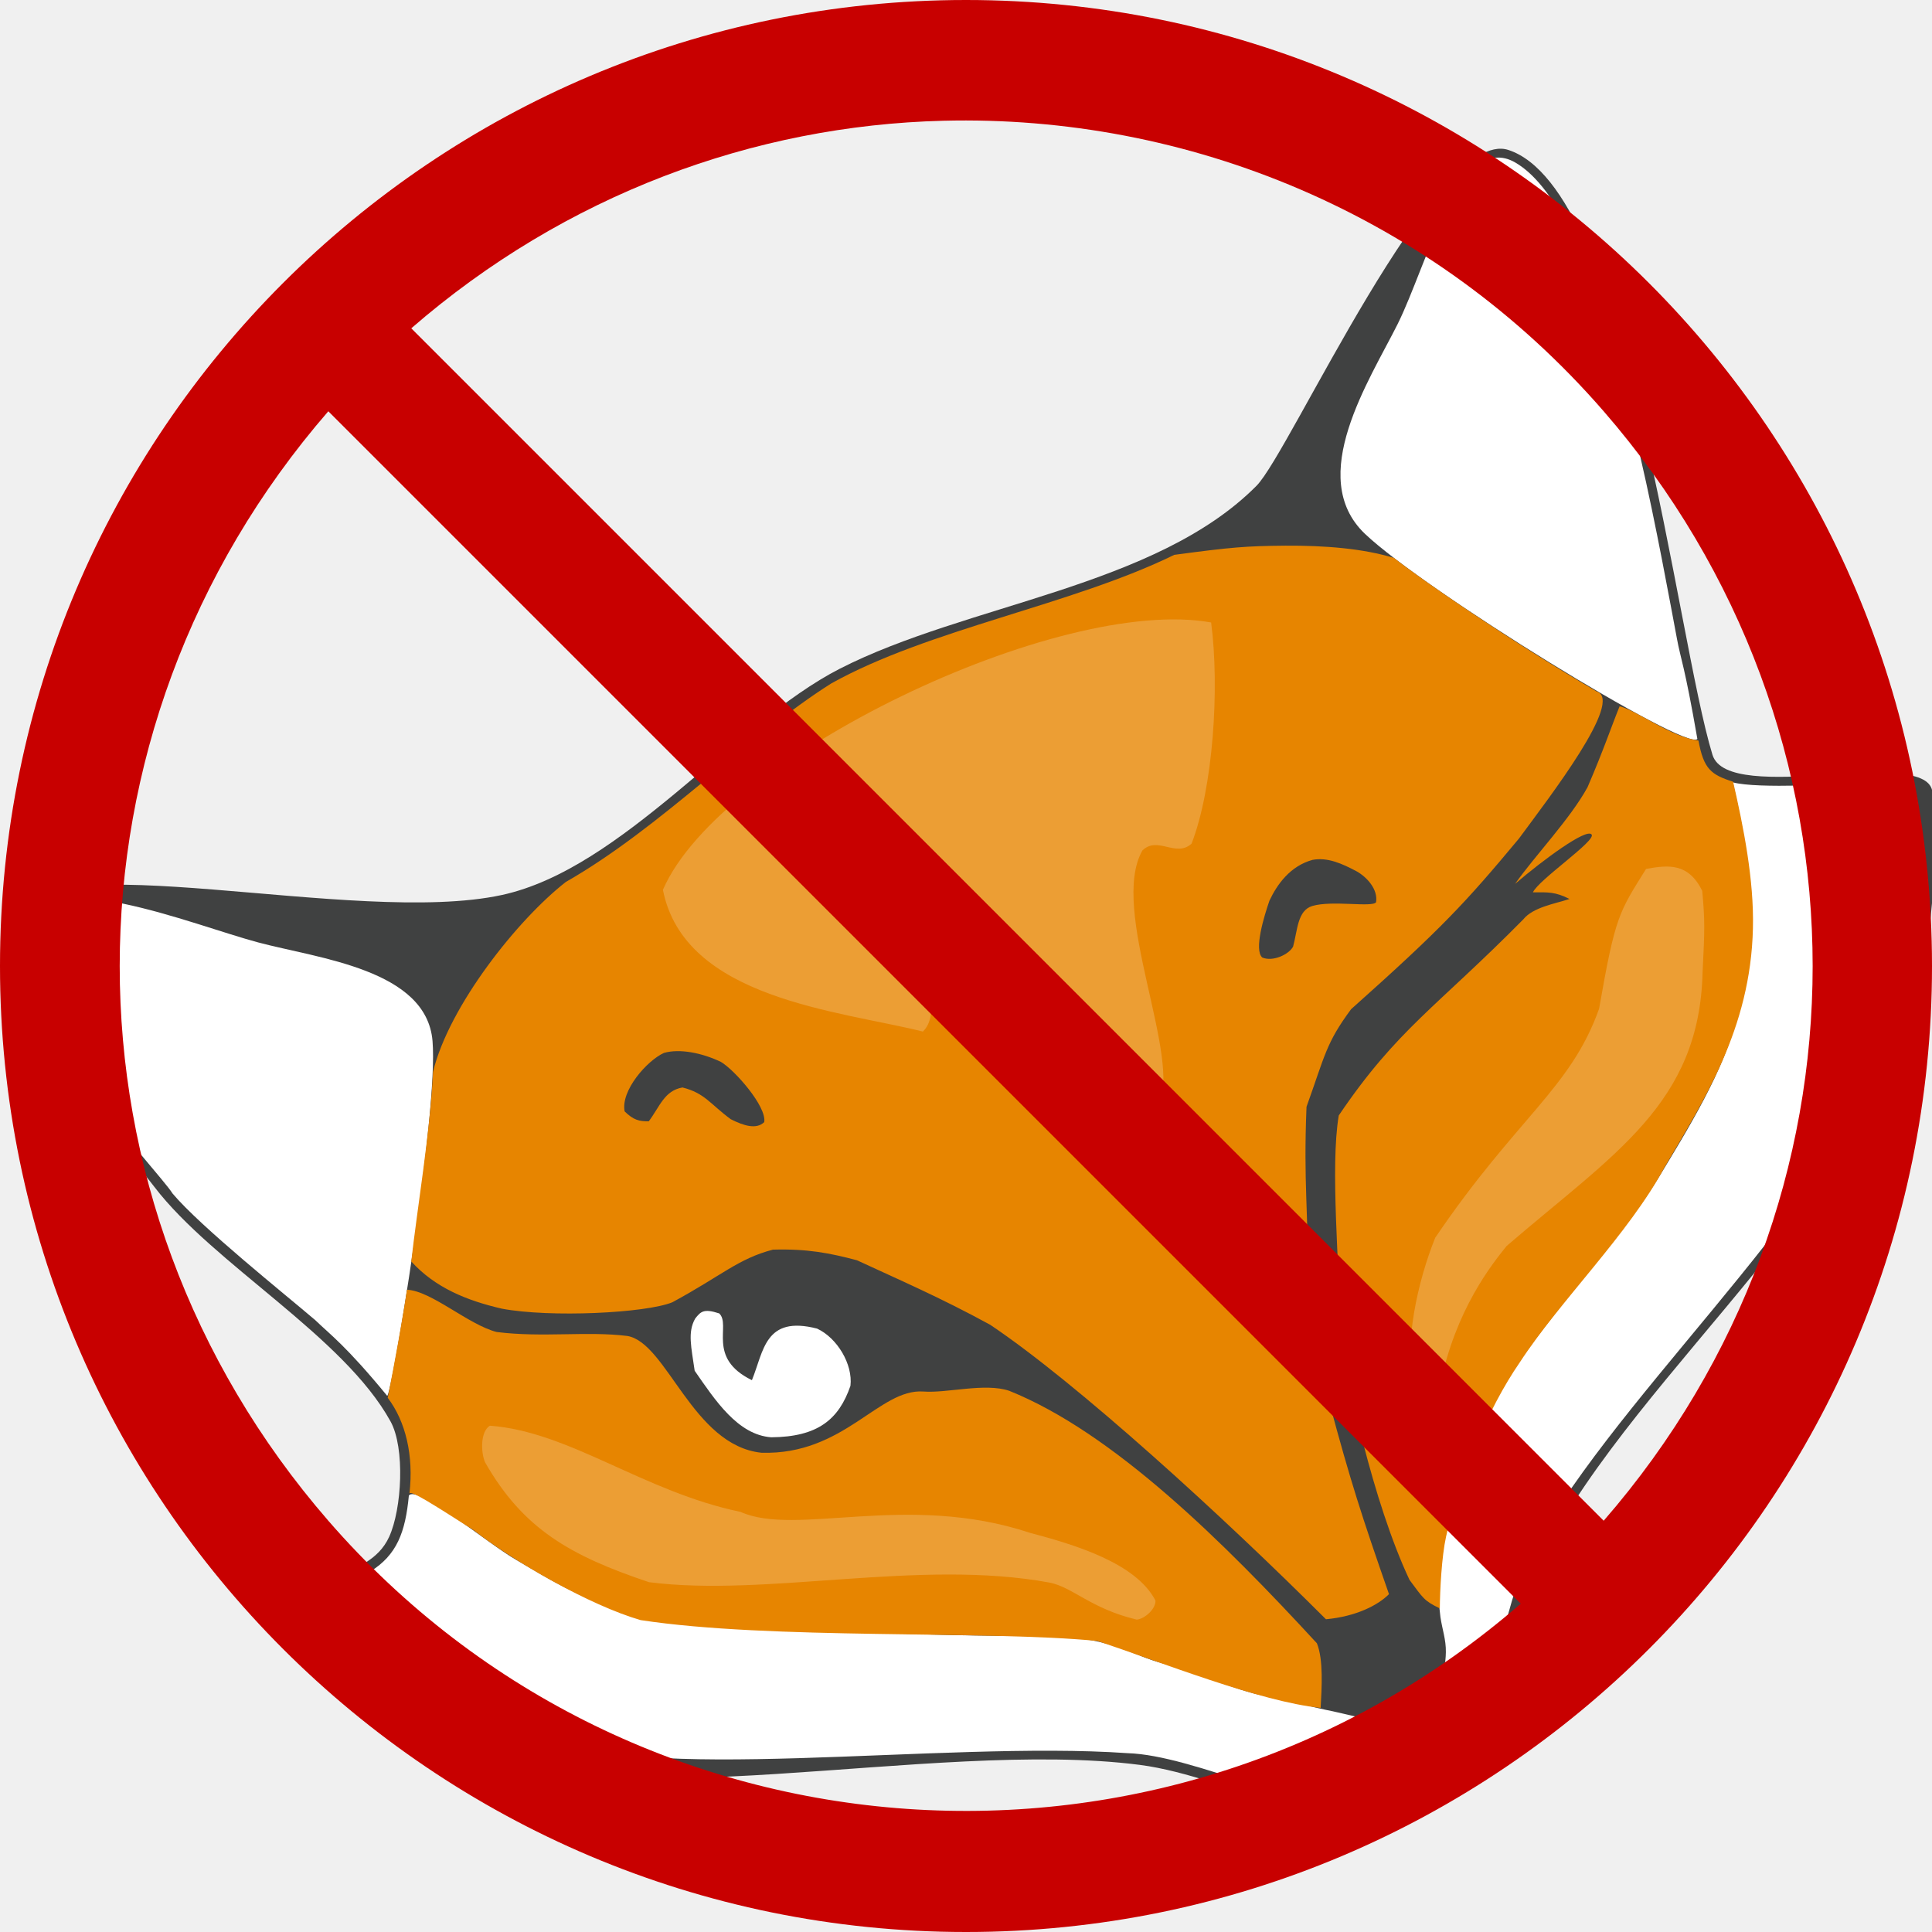
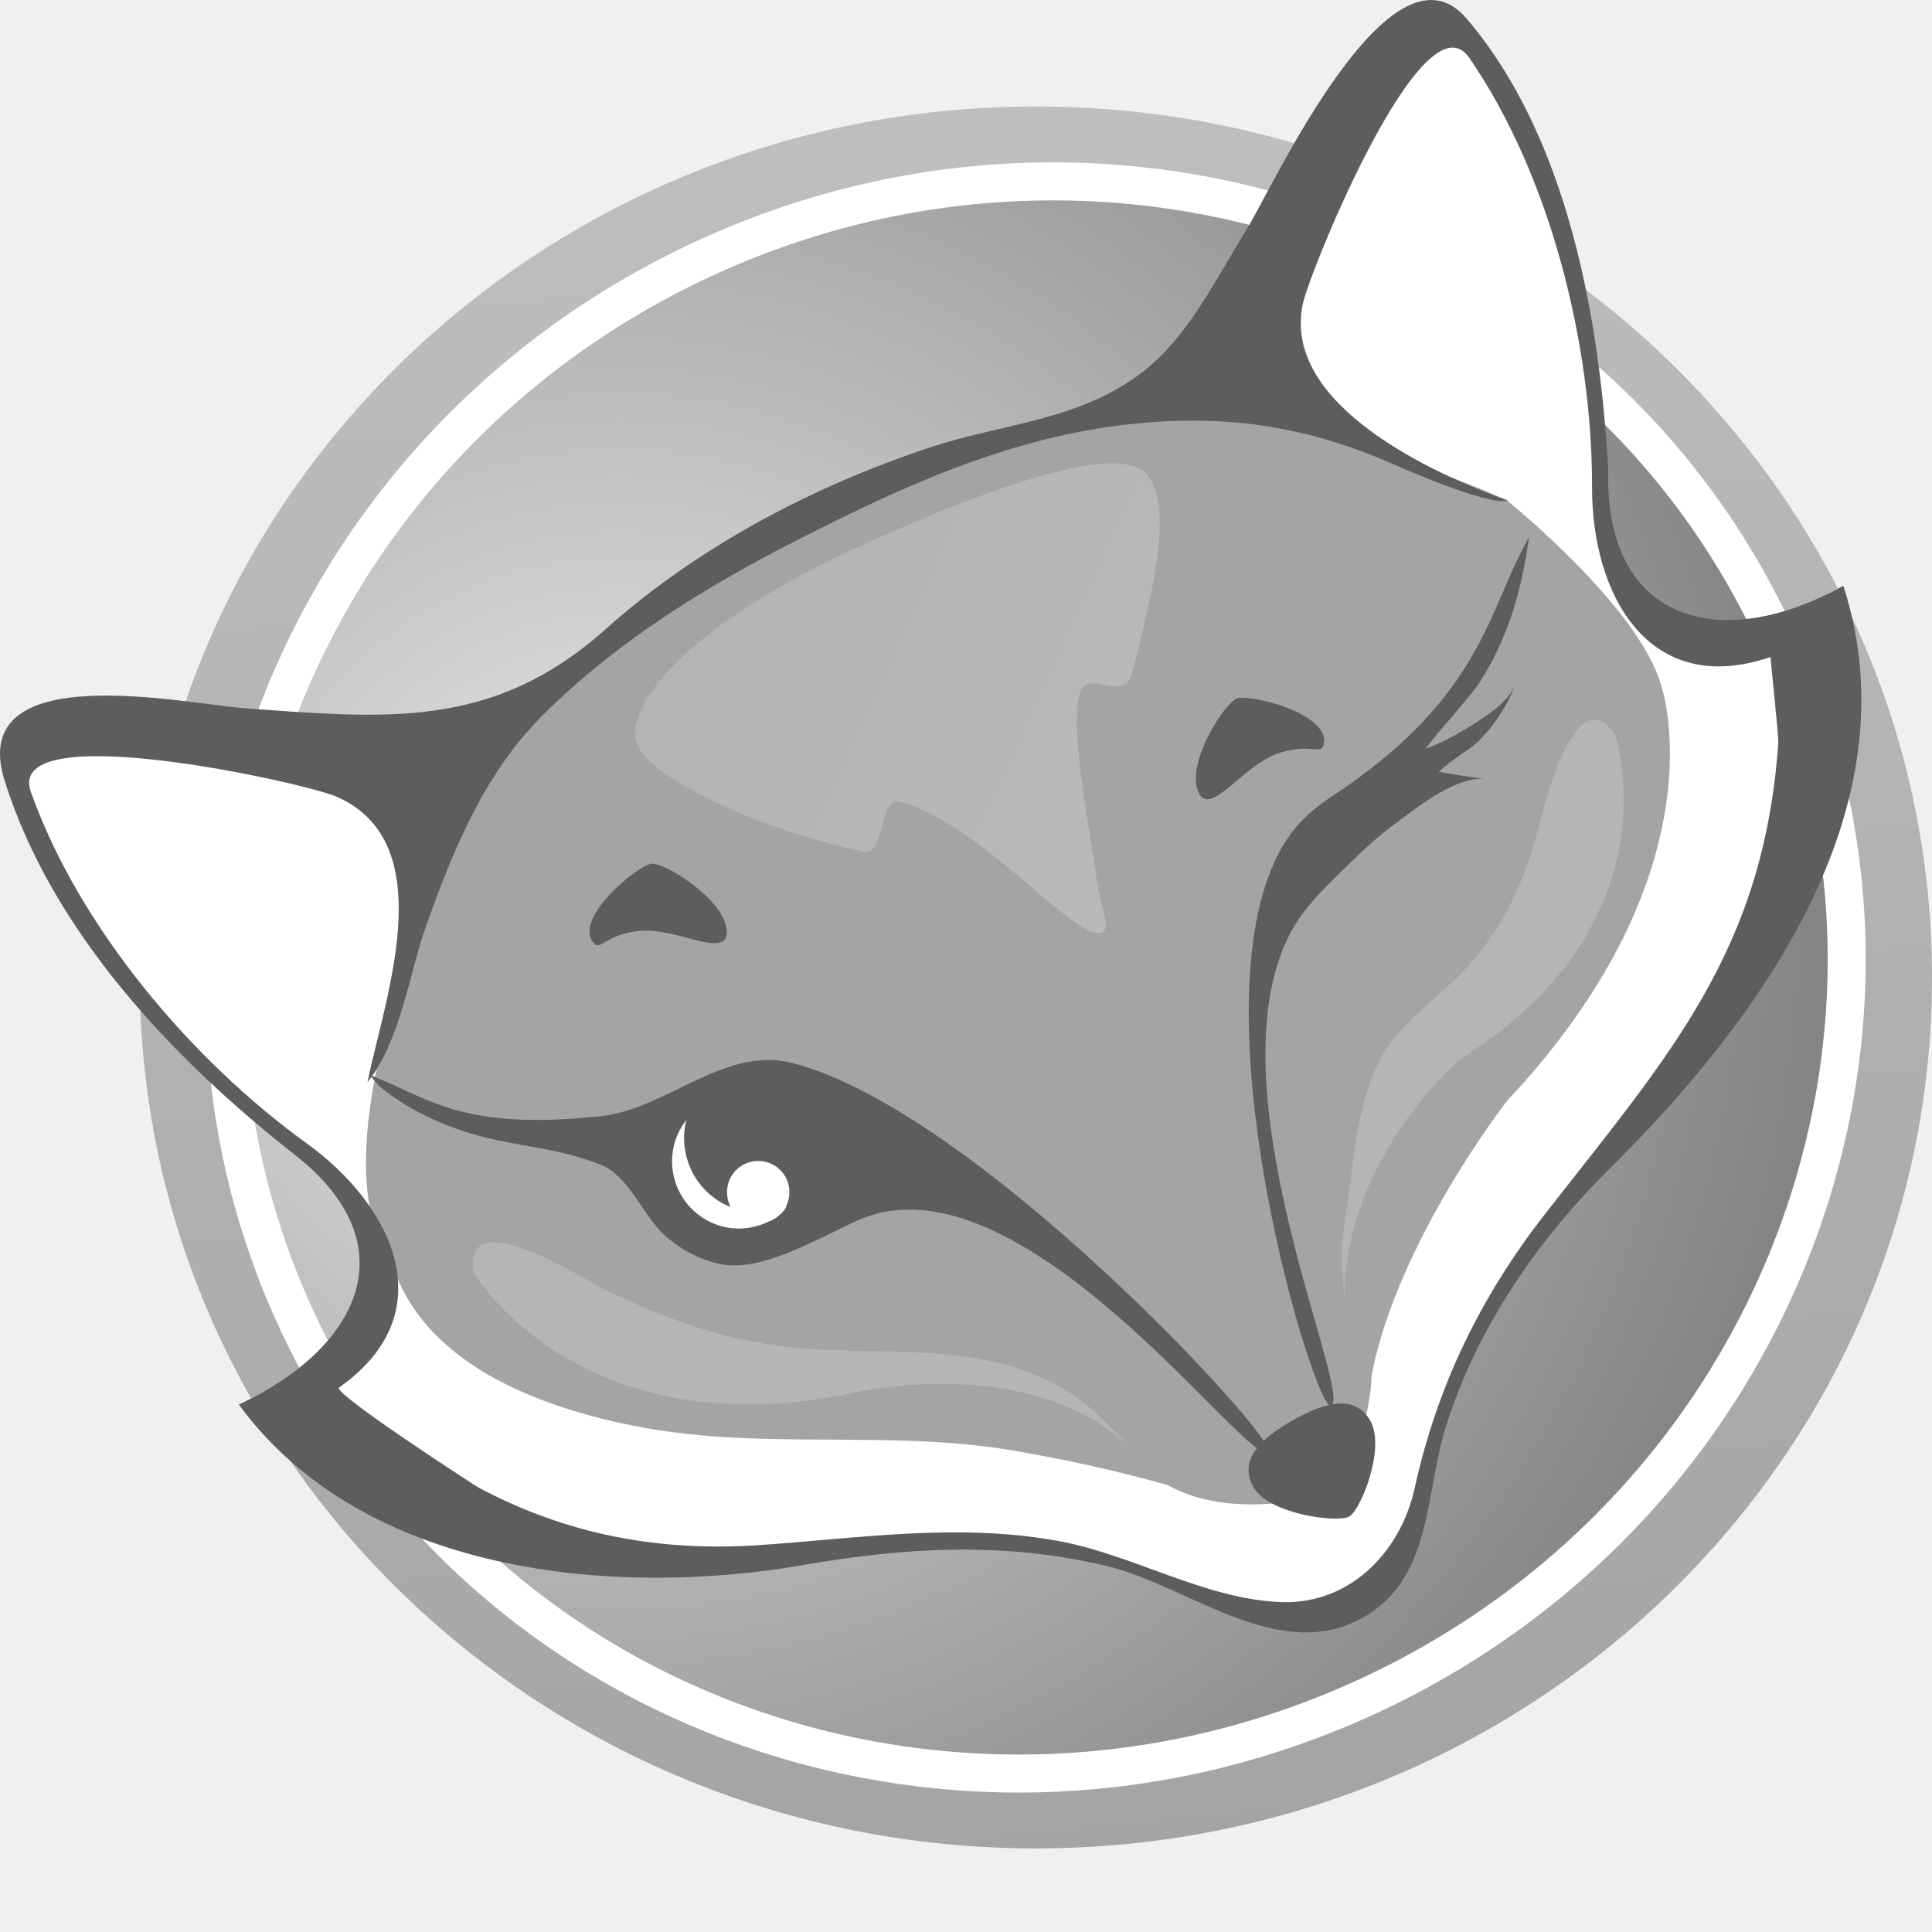
- <svg xmlns="http://www.w3.org/2000/svg" width="48" height="48" viewBox="0 0 16 16" version="1.0">
-   <defs />
-   <g id="fp-toolbar-icon-wrapper">
-     <path d="M 6.953,5.539 C 6.079,5.987 5.156,7.195 4.156,7.412 C 2.939,7.676 0.327,6.966 0.154,7.595 C -0.048,8.331 0.762,9.156 1.279,9.83 C 1.769,10.47 2.845,11.065 3.234,11.771 C 3.356,11.992 3.328,12.497 3.223,12.727 C 3.044,13.121 2.436,13 2.419,13.432 C 2.396,13.979 3.554,14.105 3.999,14.423 C 4.951,15.104 7.714,14.393 9.439,14.616 C 10.222,14.717 11.149,15.322 11.847,14.954 C 12.397,14.665 12.408,13.761 12.639,13.185 C 13.275,11.596 15.339,10.113 15.81,8.377 C 15.951,7.855 16.051,7.644 16.004,6.568 C 15.985,6.163 14.314,6.679 14.182,6.251 C 13.878,5.261 13.491,1.569 12.492,1.242 C 11.889,1.044 10.685,3.742 10.406,4.023 C 9.569,4.866 8.01,4.998 6.953,5.539 z" child="1" style="fill:#404141;fill-opacity:1;fill-rule:evenodd;" />
-     <path d="M 0.206,7.665 C 0.343,7.139 1.6,7.662 2.139,7.805 C 2.638,7.938 3.532,8.028 3.582,8.621 C 3.632,9.215 3.238,11.592 3.206,11.559 C 2.866,11.145 2.733,11.051 2.611,10.933 C 2.369,10.726 1.662,10.161 1.429,9.884 C 1.302,9.681 0.02,8.372 0.206,7.665 z M 12.549,1.346 C 12.088,1.079 11.823,2.186 11.574,2.685 C 11.343,3.147 10.811,3.951 11.304,4.421 C 11.794,4.888 13.966,6.224 14.057,6.12 C 13.95,5.504 13.918,5.456 13.888,5.291 C 13.836,5.015 13.71,4.321 13.586,3.79 C 13.54,3.595 13.182,1.712 12.549,1.346 z M 3.386,12.386 C 3.357,12.689 3.288,12.878 3.063,13.017 C 2.703,13.215 3.97,13.989 4.539,14.358 C 5.206,14.791 7.805,14.411 9.338,14.519 C 9.893,14.536 10.797,15.013 11.368,14.98 C 11.545,14.97 11.863,14.885 11.983,14.755 C 12.37,14.335 12.388,13.452 12.642,12.94 C 13.282,11.651 15.119,10.063 15.605,8.709 C 15.683,7.836 15.781,6.513 15.52,6.487 C 15.215,6.492 14.561,6.535 14.35,6.479 C 14.462,6.968 14.625,7.781 14.381,8.429 C 14.285,8.859 13.967,9.37 13.739,9.747 C 13.373,10.352 12.684,11.009 12.364,11.641 C 12.224,11.917 12.208,12.038 12.088,12.323 C 12.063,12.382 11.982,12.663 11.946,12.826 C 11.909,12.989 11.907,13.229 11.929,13.391 C 11.944,13.495 11.976,13.578 11.974,13.683 C 11.971,13.864 11.915,13.936 11.789,14.082 C 11.682,14.206 11.555,14.224 11.395,14.235 C 11.3,14.241 11.13,14.191 11.037,14.172 C 10.877,14.141 10.663,14.081 10.502,14.051 C 10.223,13.999 9.907,13.848 9.632,13.776 C 9.374,13.709 9.215,13.569 8.752,13.554 C 8.307,13.539 7.608,13.571 5.318,13.413 C 4.745,13.212 4.537,13.07 4.273,12.917 C 4.031,12.777 3.451,12.291 3.386,12.386 z M 5.956,10.877 C 5.827,10.835 5.803,10.862 5.757,10.92 C 5.693,11.034 5.725,11.155 5.753,11.352 C 5.923,11.597 6.11,11.883 6.387,11.903 C 6.773,11.9 6.947,11.755 7.043,11.477 C 7.064,11.298 6.933,11.08 6.767,11.003 C 6.333,10.891 6.325,11.191 6.227,11.43 C 5.849,11.245 6.058,10.973 5.956,10.877 z" child="2" style="fill:#ffffff;fill-opacity:1;fill-rule:evenodd;" />
-     <path d="M 3.37,10.681 C 3.573,10.69 3.877,10.97 4.113,11.031 C 4.493,11.079 4.86,11.022 5.196,11.064 C 5.524,11.12 5.735,11.971 6.306,12.031 C 6.991,12.052 7.28,11.498 7.647,11.524 C 7.844,11.539 8.156,11.45 8.358,11.518 C 9.222,11.865 10.14,12.777 10.906,13.609 C 10.961,13.745 10.946,13.978 10.937,14.144 C 10.438,14.094 9.603,13.761 9.089,13.59 C 8.162,13.499 6.387,13.582 5.305,13.417 C 4.884,13.295 4.259,12.935 3.922,12.672 C 3.561,12.442 3.411,12.347 3.391,12.367 C 3.427,12.053 3.359,11.771 3.211,11.576 C 3.266,11.298 3.339,10.897 3.37,10.681 z M 13.413,5.849 C 13.558,5.885 13.838,6.104 14.066,6.133 C 14.109,6.369 14.17,6.416 14.353,6.474 C 14.438,6.845 14.527,7.287 14.517,7.688 C 14.498,8.523 14.106,9.119 13.783,9.67 C 13.489,10.218 12.915,10.777 12.586,11.283 C 12.321,11.666 12.083,12.246 11.976,12.724 C 11.939,12.892 11.925,13.172 11.924,13.32 C 11.791,13.256 11.786,13.235 11.673,13.084 C 11.37,12.442 11.141,11.387 11.099,11.008 C 11.094,10.495 11.015,9.664 11.087,9.238 C 11.571,8.522 11.898,8.34 12.615,7.614 C 12.696,7.513 12.876,7.485 12.998,7.445 C 12.881,7.385 12.82,7.389 12.695,7.39 C 12.742,7.285 13.221,6.962 13.181,6.911 C 13.139,6.856 12.782,7.119 12.547,7.32 C 12.715,7.082 13.002,6.784 13.147,6.52 C 13.282,6.207 13.343,6.021 13.413,5.849 z M 10.644,4.519 C 10.318,4.522 10.202,4.531 9.725,4.595 C 8.873,5.012 7.69,5.21 6.884,5.66 C 6.184,6.102 5.477,6.852 4.686,7.304 C 4.287,7.615 3.718,8.331 3.586,8.877 C 3.564,9.369 3.452,10.026 3.406,10.447 C 3.603,10.663 3.862,10.77 4.157,10.838 C 4.557,10.913 5.347,10.875 5.568,10.785 C 5.98,10.562 6.113,10.424 6.401,10.349 C 6.687,10.341 6.87,10.377 7.097,10.437 C 7.453,10.602 7.782,10.743 8.2,10.971 C 8.919,11.453 10.133,12.562 10.981,13.41 C 11.23,13.387 11.412,13.294 11.503,13.202 C 11.277,12.554 11.185,12.27 11.008,11.611 C 10.927,11.342 10.822,11.039 10.832,10.651 C 10.836,10.016 10.794,9.806 10.82,9.166 C 10.974,8.738 10.981,8.639 11.189,8.358 C 11.94,7.688 12.136,7.477 12.579,6.945 C 12.832,6.601 13.454,5.798 13.222,5.726 C 12.464,5.281 11.755,4.788 11.545,4.621 C 11.29,4.542 10.97,4.517 10.644,4.519 z M 10.87,7.121 C 10.994,7.098 11.113,7.151 11.237,7.217 C 11.321,7.265 11.413,7.365 11.396,7.472 C 11.365,7.517 11.032,7.454 10.868,7.503 C 10.745,7.54 10.746,7.702 10.709,7.839 C 10.675,7.904 10.542,7.967 10.454,7.93 C 10.382,7.868 10.47,7.583 10.513,7.459 C 10.576,7.325 10.684,7.172 10.87,7.121 z M 5.498,8.72 C 5.629,8.682 5.815,8.72 5.97,8.794 C 6.084,8.861 6.351,9.164 6.329,9.293 C 6.265,9.354 6.165,9.326 6.052,9.269 C 5.881,9.143 5.838,9.053 5.652,9.006 C 5.502,9.032 5.465,9.163 5.373,9.286 C 5.295,9.287 5.247,9.277 5.173,9.204 C 5.139,9.032 5.358,8.784 5.498,8.72 z" id="fp-toolbar-icon-3" child="3" style="fill:#e78500;fill-opacity:1;fill-rule:evenodd;" />
-     <path d="M 7.775,8.071 C 8.236,8.105 9.018,9.127 9.594,9.164 C 9.794,8.755 9.182,7.533 9.461,7.043 C 9.588,6.92 9.737,7.105 9.868,6.987 C 10.046,6.527 10.102,5.701 10.03,5.155 C 8.773,4.928 5.967,6.27 5.49,7.369 C 5.667,8.274 6.951,8.37 7.643,8.543 C 7.79,8.4 7.636,8.125 7.775,8.071 z M 4.057,11.807 C 4.719,11.856 5.327,12.353 6.133,12.521 C 6.595,12.728 7.51,12.356 8.529,12.694 C 8.902,12.793 9.408,12.944 9.569,13.255 C 9.573,13.323 9.481,13.407 9.414,13.413 C 9.032,13.322 8.884,13.143 8.69,13.106 C 7.616,12.908 6.35,13.228 5.375,13.103 C 4.722,12.884 4.332,12.662 4.017,12.11 C 3.981,12.026 3.978,11.855 4.057,11.807 z M 13.632,7.196 C 13.408,7.556 13.378,7.58 13.243,8.354 C 13.008,9.015 12.561,9.255 11.886,10.25 C 11.742,10.607 11.622,11.133 11.707,11.502 C 11.758,11.546 11.881,11.523 11.926,11.473 C 12.055,10.841 12.359,10.466 12.477,10.319 C 13.367,9.552 14.073,9.141 14.1,8.054 C 14.118,7.693 14.12,7.627 14.097,7.377 C 13.982,7.146 13.819,7.162 13.632,7.196 z" child="4" style="fill:#ffffff;fill-opacity:0.204;fill-rule:evenodd;" />
-   </g>
-   <g id="fp-toolbar-disabled-wrapper" wrapper="true">
-     <path d="M 8,0 C 3.584,8.8817842e-16 -3.006854e-17,3.584 0,8 C 0,12.416 3.584,16 8,16 C 12.416,16 16,12.416 16,8 C 16,3.584 12.416,-1.8665625e-15 8,0 z M 7.812,1 C 9.828,0.949 11.857,1.766 13.281,3.406 C 15.588,6.062 15.589,9.939 13.281,12.594 L 3.406,2.719 C 4.682,1.611 6.245,1.039 7.812,1 z M 2.719,3.406 L 12.594,13.281 C 9.678,15.813 5.25,15.51 2.719,12.594 C 0.415,9.94 0.416,6.061 2.719,3.406 z" child="5" style="fill: #c80000;fill-opacity:1;fill-rule:evenodd;stroke:none;stroke-width:1px;stroke-linecap:butt;stroke-linejoin:miter;stroke-opacity:1" />
+ <svg xmlns="http://www.w3.org/2000/svg" xmlns:xlink="http://www.w3.org/1999/xlink" xml:space="preserve" viewBox="0 0 48 48" height="48" width="48" version="1.1" id="svg2837">
+   <defs id="defs2841">
+     <linearGradient id="linearGradient2861" spreadMethod="pad" gradientTransform="matrix(-7.999832,76.66548,76.66548,7.999832,231.648,260.9844)" gradientUnits="userSpaceOnUse" y2="0" x2="1" y1="0" x1="0">
+       <stop id="stop2863" offset="0" style="stop-opacity:1;stop-color:#f89734" />
+       <stop id="stop2865" offset="1" style="stop-opacity:1;stop-color:#fbb371" />
+     </linearGradient>
+     <radialGradient id="radialGradient2881" spreadMethod="pad" gradientTransform="matrix(50.95935,23.76192,23.0928,-49.52553,208.0337,303.0825)" gradientUnits="userSpaceOnUse" r="1" cy="0" cx="0" fy="0" fx="0">
+       <stop id="stop2883" offset="0" style="stop-opacity:1;stop-color:#e9eaeb" />
+       <stop id="stop2885" offset="1" style="stop-opacity:1;stop-color:#838487" />
+     </radialGradient>
+     <clipPath id="clipPath2893" clipPathUnits="userSpaceOnUse">
+       <path id="path2895" d="M 0,576 576,576 576,0 0,0 0,576 z" />
+     </clipPath>
+     <linearGradient id="linearGradient2953" spreadMethod="pad" gradientTransform="matrix(34.28265,-15.72758,-15.72758,-34.28265,213.8091,320.4321)" gradientUnits="userSpaceOnUse" y2="0" x2="1" y1="0" x1="0">
+       <stop id="stop2955" offset="0" style="stop-opacity:1;stop-color:#faa858" />
+       <stop id="stop2957" offset="1" style="stop-opacity:1;stop-color:#fbb371" />
+     </linearGradient>
+     <clipPath id="clipPath2965" clipPathUnits="userSpaceOnUse">
+       <path id="path2967" d="M 0,576 576,576 576,0 0,0 0,576 z" />
+     </clipPath>
+     <linearGradient y2="0" x2="1" y1="0" x1="0" spreadMethod="pad" gradientTransform="matrix(-7.999832,76.66548,76.66548,7.999832,231.648,260.9844)" gradientUnits="userSpaceOnUse" id="linearGradient2917" xlink:href="#linearGradient2861" />
+     <radialGradient r="1" fy="0" fx="0" cy="0" cx="0" spreadMethod="pad" gradientTransform="matrix(50.95935,23.76192,23.0928,-49.52553,208.0337,303.0825)" gradientUnits="userSpaceOnUse" id="radialGradient2919" xlink:href="#radialGradient2881" />
+     <linearGradient y2="0" x2="1" y1="0" x1="0" spreadMethod="pad" gradientTransform="matrix(34.28265,-15.72758,-15.72758,-34.28265,213.8091,320.4321)" gradientUnits="userSpaceOnUse" id="linearGradient2921" xlink:href="#linearGradient2953" />
+     <filter id="filter3790" style="color-interpolation-filters:sRGB;">
+       <feColorMatrix id="feColorMatrix3792" values="0.21 0.72 0.07 0 0 0.21 0.72 0.07 0 0 0.21 0.72 0.07 0 0 0 0 0 1 0 " />
+     </filter>
+   </defs>
+   <g transform="matrix(1.25,0,0,-1.25,-224.1141,370.8924)" id="g2847">
+     <g style="filter:url(#filter3790)" transform="matrix(0.4268769,0,0,0.4268769,102.756,148.9977)" id="g2870">
+       <g id="g2849">
+         <g id="g2851">
+           <g id="g2857">
+             <g id="g2859">
+               <path d="m 185.797,300.527 c 0,-22.396 18.681,-40.552 41.725,-40.552 l 0,0 c 23.044,0 41.725,18.156 41.725,40.552 l 0,0 c 0,22.397 -18.681,40.554 -41.725,40.554 l 0,0 c -23.044,0 -41.725,-18.157 -41.725,-40.554" style="fill:url(#linearGradient2917);stroke:none" id="path2867" />
+             </g>
+           </g>
+         </g>
+       </g>
+       <g id="g2869">
+         <g id="g2871">
+           <g id="g2877">
+             <g id="g2879">
+               <path d="m 211.943,333.94 c -18.988,-8.854 -27.403,-30.99 -18.798,-49.443 l 0,0 c 8.604,-18.453 30.971,-26.234 49.958,-17.381 l 0,0 c 18.986,8.854 27.401,30.99 18.797,49.442 l 0,0 c -6.194,13.284 -19.518,21.037 -33.58,21.037 l 0,0 c -5.473,0 -11.058,-1.175 -16.377,-3.655" style="fill:url(#radialGradient2919);stroke:none" id="path2887" />
+             </g>
+           </g>
+         </g>
+       </g>
+       <g id="g2889">
+         <g id="g2891" clip-path="url(#clipPath2893)">
+           <g id="g2897" transform="translate(261.9004,316.5576)">
+             <path d="m 0,0 c 8.604,-18.451 0.188,-40.588 -18.798,-49.441 -18.986,-8.854 -41.353,-1.072 -49.958,17.38 -8.605,18.454 -0.189,40.589 18.798,49.443 C -30.972,26.235 -8.605,18.454 0,0 z" style="fill:none;stroke:#ffffff;stroke-width:1.77;stroke-linecap:butt;stroke-linejoin:miter;stroke-miterlimit:4;stroke-opacity:1;stroke-dasharray:none" id="path2899" />
+           </g>
+           <g id="g2901" transform="translate(253.9063,323.9209)">
+             <path d="m 0,0 c -0.38,6.903 -1.854,15.334 -6.533,20.806 -3.507,4.103 -8.978,-7.857 -10.103,-9.669 -1.38,-2.221 -2.706,-4.984 -4.8,-6.605 -2.945,-2.281 -6.431,-2.372 -9.833,-3.499 -5.391,-1.789 -10.688,-4.57 -14.938,-8.369 -5.214,-4.66 -10.154,-4.124 -16.67,-3.649 -2.711,0.199 -12.849,2.406 -11.04,-3.348 2.192,-6.973 7.778,-12.852 13.386,-17.248 5.302,-4.158 2.946,-8.926 -2.589,-11.503 5.72,-7.829 17.267,-8.914 26.01,-7.4 4.766,0.826 9.278,1.088 14.039,-0.052 3.533,-0.845 7.752,-4.399 11.49,-2.507 3.506,1.711 3.098,5.748 4.096,8.94 1.409,4.499 4.193,8.567 7.519,11.858 6.812,6.743 14.138,16.589 10.803,26.9 C 5.155,-8.506 -0.189,-7.015 0,0" style="fill:#ffffff;fill-opacity:1;fill-rule:nonzero;stroke:none" id="path2903" />
+           </g>
+           <g id="g2905" transform="translate(215.7368,321.6992)">
+             <path d="m 0,0 c 0,0 11.985,5.765 21.784,5.146 0,0 7.573,-2.107 11.927,-4.1 0,0 6.191,-4.964 7.201,-8.663 0,0 2.938,-8.511 -7.186,-19.298 0,0 -5.095,-6.523 -6.302,-12.757 0,0 -0.092,-4.189 -2.53,-5.651 0,0 -4.019,-1.141 -6.971,0.514 -2.393,0.678 -4.844,1.214 -7.298,1.626 -5.684,0.954 -11.46,0.006 -17.159,1.061 -4.659,0.859 -10.534,2.956 -11.796,8.135 0,0 -2.888,2.565 0.798,13.578 0,0 2.001,12.357 17.532,20.409" style="fill:#f89734;fill-opacity:1;fill-rule:nonzero;stroke:none" id="path2907" />
+           </g>
+           <g id="g2909" transform="translate(196.5059,295.9878)">
+             <path d="m 0,0 c 2.679,-1.011 4.179,-2.636 10.782,-1.915 3.055,0.334 5.723,3.269 8.877,2.476 8.535,-2.152 22.752,-17.621 22.222,-18.163 -0.955,-0.761 -11.555,14.2 -19.136,10.842 -1.809,-0.8 -4.551,-2.507 -6.534,-2.023 -0.958,0.237 -1.792,0.686 -2.52,1.358 -0.96,0.89 -1.642,2.731 -2.91,3.235 -1.728,0.688 -3.12,0.784 -4.914,1.167 -1.929,0.412 -3.938,1.262 -5.436,2.518" style="fill:#5c5d5d;fill-opacity:1;fill-rule:nonzero;stroke:none" id="path2911" />
+           </g>
+           <g id="g2913" transform="translate(243.0967,279.8789)">
+             <path d="m 0,0 c 0.714,-1.26 -0.438,-4.142 -0.984,-4.45 -0.544,-0.309 -3.745,0.106 -4.459,1.367 -0.713,1.258 0.327,2.263 1.83,3.114 C -2.109,0.883 -0.713,1.259 0,0" style="fill:#5c5d5d;fill-opacity:1;fill-rule:nonzero;stroke:none" id="path2915" />
+           </g>
+           <g id="g2917" transform="translate(206.8965,302.1777)">
+             <path d="M 0,0 C -0.872,1.155 2.11,3.59 2.733,3.646 3.357,3.701 6.101,2.003 6.231,0.562 6.361,-0.879 3.944,0.677 2.223,0.523 0.502,0.367 0.369,-0.49 0,0" style="fill:#5c5d5d;fill-opacity:1;fill-rule:nonzero;stroke:none" id="path2919" />
+           </g>
+           <g id="g2921" transform="translate(262.0864,311.4141)">
+             <path d="m 0,0 c -0.677,-9.71 -5.16,-14.594 -10.862,-21.908 -3.012,-3.861 -5.017,-8.005 -6.067,-12.766 -0.653,-2.955 -2.998,-5.396 -6.187,-5.296 -3.564,0.114 -6.928,2.23 -10.487,2.862 -4.641,0.826 -9.162,0.113 -13.801,-0.206 -4.671,-0.321 -8.985,0.475 -13.127,2.686 -0.069,0.036 -6.823,4.403 -6.476,4.649 4.916,3.463 2.528,8.458 -1.511,11.371 -5.349,3.857 -10.603,10.055 -12.841,16.365 -1.254,3.539 12.776,0.416 14.245,-0.23 4.956,-2.182 2.184,-9.504 1.431,-13.29 1.562,1.982 1.916,4.999 2.747,7.338 1.244,3.501 2.716,7.061 5.389,9.728 3.419,3.415 7.537,5.966 11.82,8.15 5.051,2.578 9.983,4.83 15.651,5.436 4.155,0.441 7.829,-0.055 11.682,-1.675 0.621,-0.264 4.807,-2.148 5.815,-1.898 -3.393,1.208 -10.569,4.446 -9.555,9.164 0.338,1.567 5.62,14.545 7.748,11.455 3.797,-5.514 5.733,-13.408 5.718,-20.002 C -8.68,6.954 -6.037,2.089 -0.348,4.037 -0.384,4.025 0.028,0.412 0,0 m -7.915,12.749 c -0.384,6.973 -1.874,15.488 -6.598,21.016 -3.544,4.145 -9.07,-7.937 -10.206,-9.767 -1.394,-2.243 -2.732,-5.033 -4.849,-6.672 -2.974,-2.305 -6.495,-2.395 -9.931,-3.535 -5.446,-1.808 -10.797,-4.617 -15.089,-8.453 -5.267,-4.707 -10.258,-4.165 -16.839,-3.686 -2.739,0.201 -12.979,2.429 -11.151,-3.382 2.213,-7.042 7.856,-12.98 13.52,-17.421 5.355,-4.199 2.976,-9.016 -2.615,-11.62 5.778,-7.908 17.443,-9.004 26.273,-7.474 4.815,0.834 9.372,1.096 14.18,-0.054 3.57,-0.851 7.831,-4.442 11.607,-2.531 3.541,1.728 3.129,5.806 4.139,9.031 1.422,4.543 4.234,8.652 7.594,11.977 C -1,-13.011 6.4,-3.065 3.032,7.352 -2.708,4.155 -8.107,5.663 -7.915,12.749" style="fill:#5c5d5d;fill-opacity:1;fill-rule:nonzero;stroke:none" id="path2923" />
+           </g>
+           <g id="g2925" transform="translate(240.9268,311.4058)">
+             <path d="m 0,0 c 0.288,1.418 -3.452,2.332 -4.038,2.113 -0.587,-0.218 -2.331,-2.933 -1.827,-4.29 0.502,-1.358 2.012,1.088 3.634,1.692 C -0.613,0.115 -0.123,-0.601 0,0" style="fill:#5c5d5d;fill-opacity:1;fill-rule:nonzero;stroke:none" id="path2927" />
+           </g>
+           <g id="g2929" transform="translate(215.5869,289.4712)">
+             <path d="M 0,0 C 0.181,0.136 0.365,0.415 0.297,0.387 0.506,0.79 0.527,1.284 0.305,1.718 -0.059,2.433 -0.937,2.72 -1.652,2.354 -2.369,1.99 -2.652,1.112 -2.286,0.396 -2.284,0.392 -2.281,0.389 -2.279,0.385 -2.35,0.414 -2.423,0.425 -2.492,0.459 -3.995,1.189 -4.734,2.865 -4.337,4.425 -4.47,4.253 -4.588,4.066 -4.688,3.865 -5.445,2.307 -4.793,0.431 -3.236,-0.324 c 0.9,-0.439 1.9,-0.392 2.733,0.017 0.058,0.021 0.117,0.039 0.174,0.068 C -0.204,-0.175 -0.098,-0.091 0,0" style="fill:#ffffff;fill-opacity:1;fill-rule:nonzero;stroke:none" id="path2931" />
+           </g>
+           <g id="g2933" transform="translate(201.3467,286.79)">
+             <path d="m 0,0 c 0,0 4.649,-8.012 17.098,-5.728 0,0 8.646,2.306 13.661,-2.572 -1.023,0.995 -1.912,2.037 -3.159,2.8 -3.88,2.374 -8.425,1.586 -12.74,2.007 C 11.729,-3.186 8.814,-2.129 6.012,-0.74 4.997,-0.237 -0.543,3.323 0,0" style="fill:#f6ad44;fill-opacity:1;fill-rule:nonzero;stroke:none" id="path2935" />
+           </g>
+           <g id="g2937" transform="translate(254.4907,311.8257)">
+             <path d="m 0,0 c 0,0 2.953,-8.739 -7.189,-15.087 0,0 -5.659,-4.735 -5.408,-11.635 -0.051,1.406 -0.211,2.757 0.021,4.15 0.385,2.318 0.466,4.79 1.388,6.944 0.89,2.08 2.775,3.179 4.241,4.747 1.653,1.768 2.733,4.008 3.344,6.417 C -3.336,-3.416 -1.854,2.765 0,0" style="fill:#f6ad44;fill-opacity:1;fill-rule:nonzero;stroke:none" id="path2939" />
+           </g>
+         </g>
+       </g>
+       <g id="g2941">
+         <g id="g2943">
+           <g id="g2949">
+             <g id="g2951">
+               <path d="m 219.217,320.557 c -8.361,-3.819 -11.245,-7.843 -10.12,-9.455 l 0,0 c 1.232,-1.763 6.564,-3.975 10.462,-4.716 l 0,0 c 0.437,-0.084 0.615,0.54 0.788,1.164 l 0,0 c 0.175,0.625 0.345,1.251 0.769,1.164 l 0,0 c 2.49,-0.513 5.947,-3.826 7.154,-4.78 l 0,0 c 0.615,-0.486 1.778,-1.525 2.335,-1.306 l 0,0 c 0.448,0.18 -0.171,1.544 -0.27,2.567 l 0,0 c -0.129,1.34 -1.24,6.507 -0.799,8.453 l 0,0 c 0.16,0.711 0.67,0.604 1.192,0.498 l 0,0 c 0.53,-0.109 1.071,-0.219 1.268,0.538 l 0,0 c 1.018,3.921 1.895,7.666 0.749,9.206 l 0,0 c -0.292,0.393 -0.865,0.571 -1.664,0.571 l 0,0 c -2.414,0 -6.885,-1.63 -11.864,-3.904" style="fill:url(#linearGradient2921);stroke:none" id="path2959" />
+             </g>
+           </g>
+         </g>
+       </g>
+       <g id="g2961">
+         <g id="g2963" clip-path="url(#clipPath2965)">
+           <g id="g3025" transform="translate(250.4868,321.0234)">
+             <path d="m 0,0 c -1.953,-3.398 -2.12,-7.398 -9.162,-12.051 -1.332,-0.88 -2.181,-1.787 -2.848,-3.422 -3.239,-7.934 2.034,-25.066 2.768,-24.956 1.152,0.325 -5.615,14.689 -1.916,21.923 0.592,1.157 1.516,2.073 2.438,2.968 0.984,0.957 1.551,1.517 2.647,2.326 1.162,0.856 2.677,2.038 4.037,1.981 -0.91,0.038 -2.517,0.43 -3.432,0.469 0.717,1.218 2.645,3.181 3.182,4.031 1.328,2.1 1.92,4.192 2.286,6.731" style="fill:#5c5d5d;fill-opacity:1;fill-rule:nonzero;stroke:none" id="path3027" />
+           </g>
+           <g id="g3029" transform="translate(245.6221,311.167)">
+             <path d="M 0,0 C 0.858,0.275 1.874,0.881 2.632,1.389 3.313,1.846 4.006,2.344 4.25,3.106 3.887,1.972 2.931,0.588 1.994,-0.055 1.517,-0.382 1.029,-0.701 0.617,-1.111 0.216,-1.509 -0.117,-1.482 -0.718,-1.59 -0.766,-1.337 -0.75,-1.075 -0.75,-0.813" style="fill:#5c5d5d;fill-opacity:1;fill-rule:nonzero;stroke:none" id="path3031" />
+           </g>
+         </g>
+       </g>
+     </g>
  </g>
</svg>
